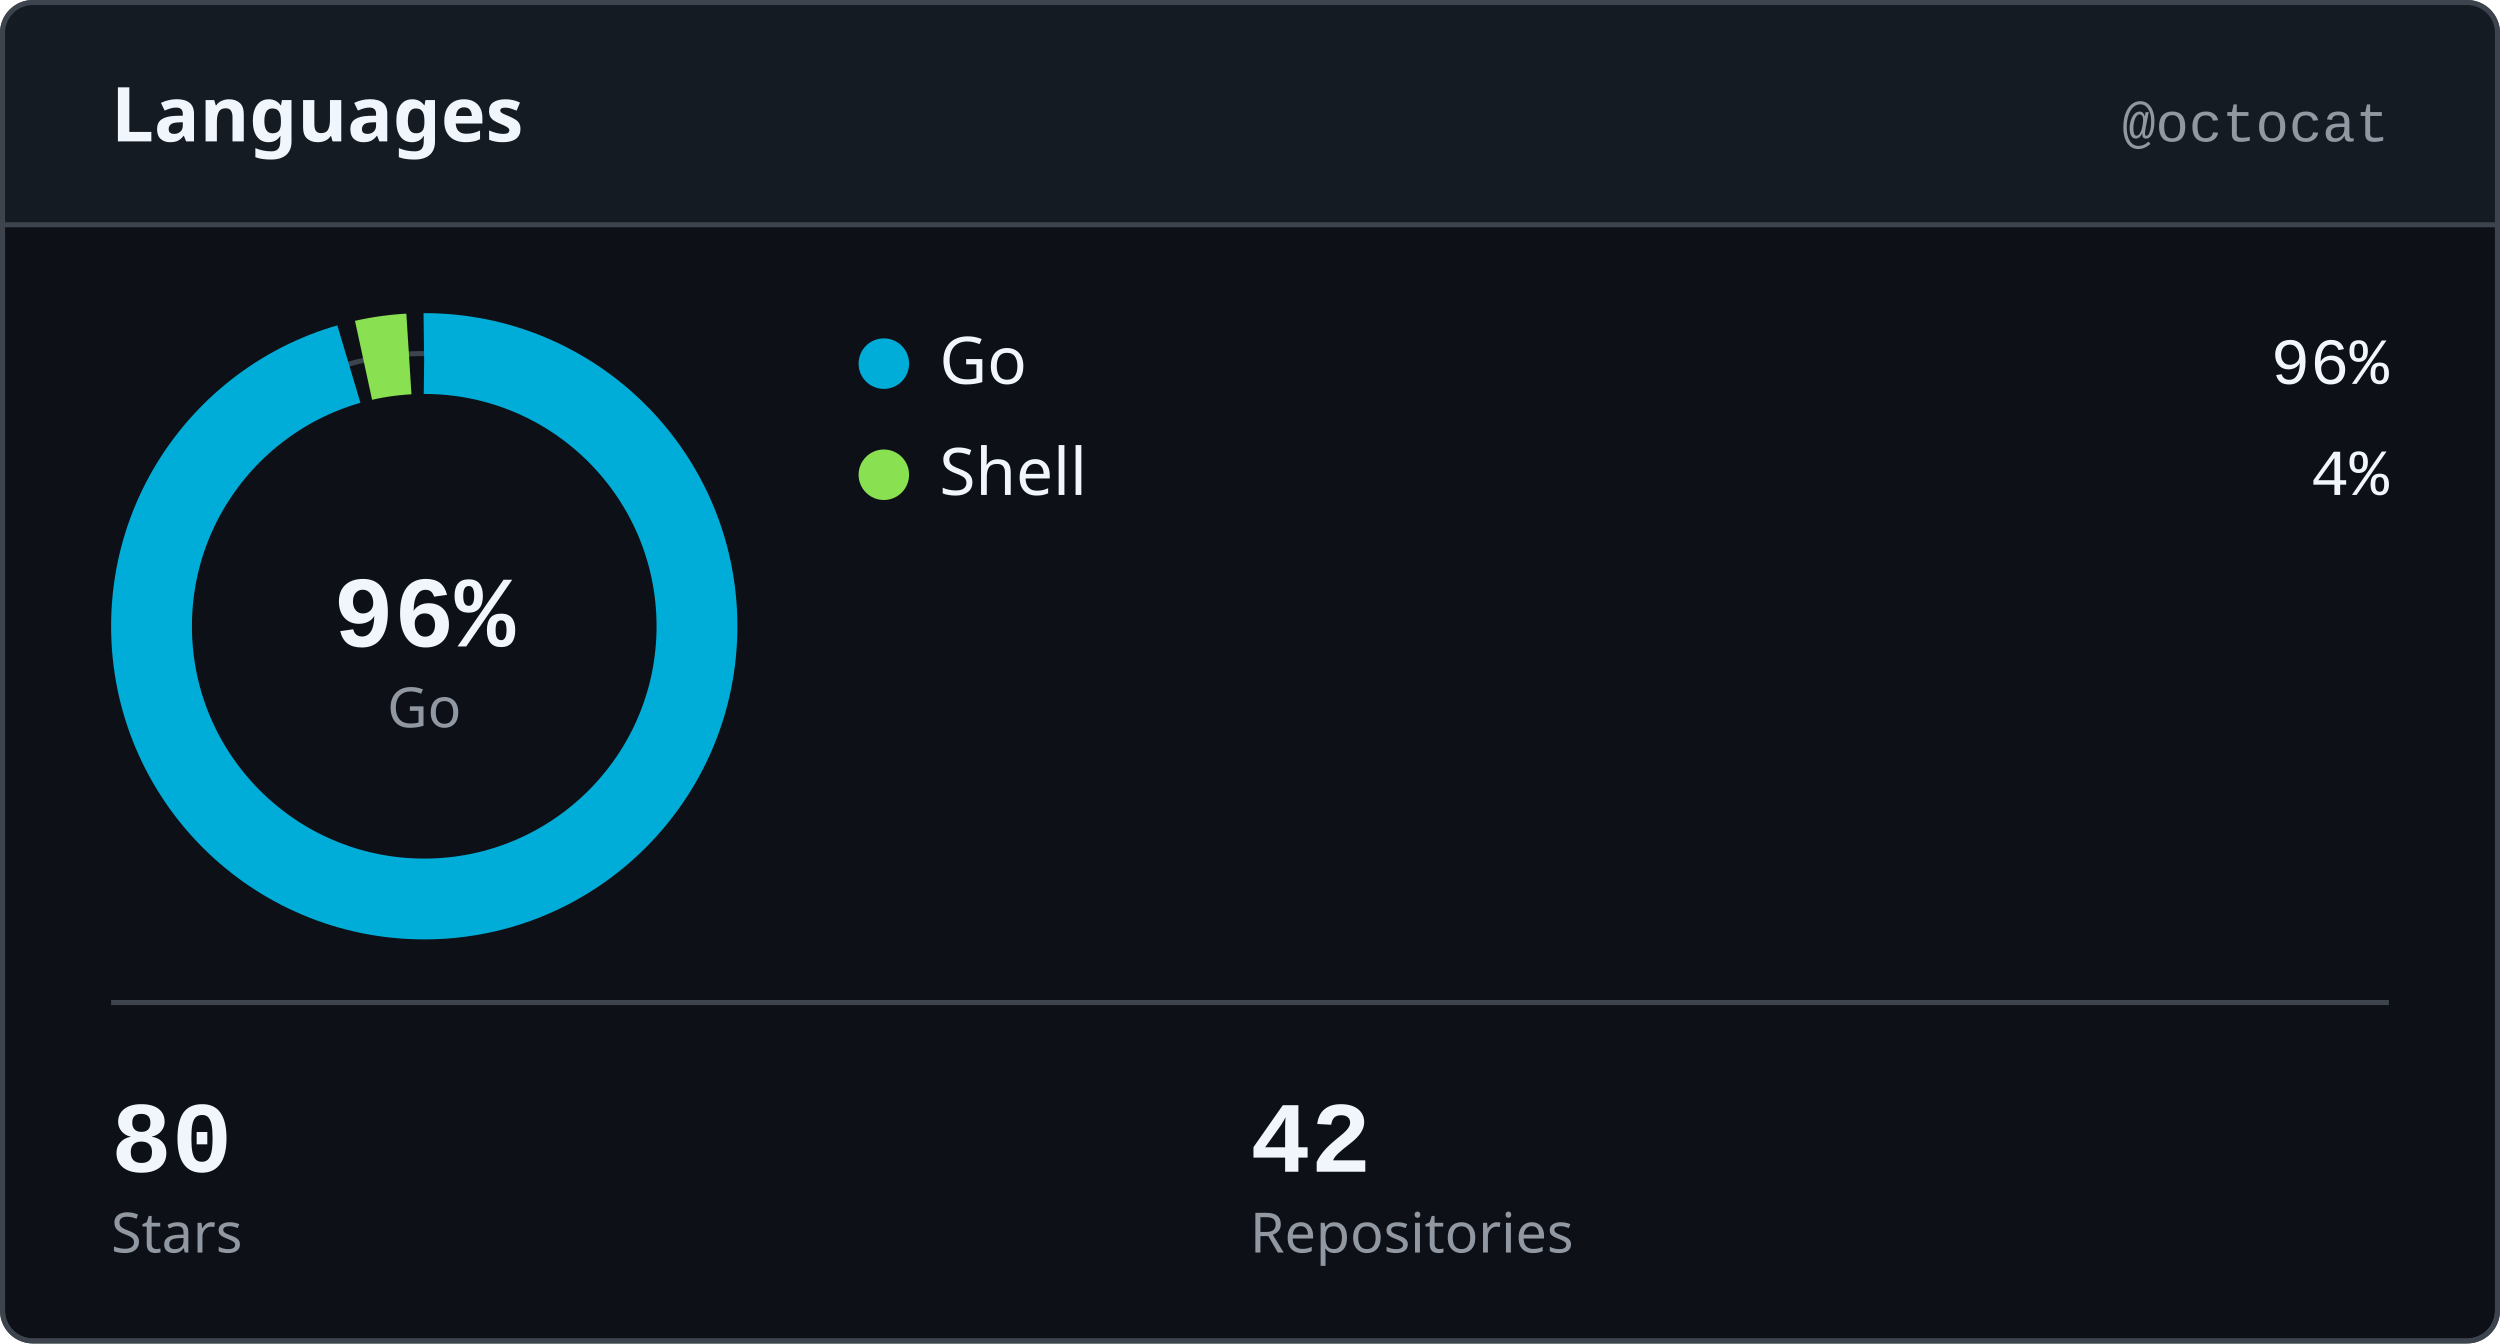
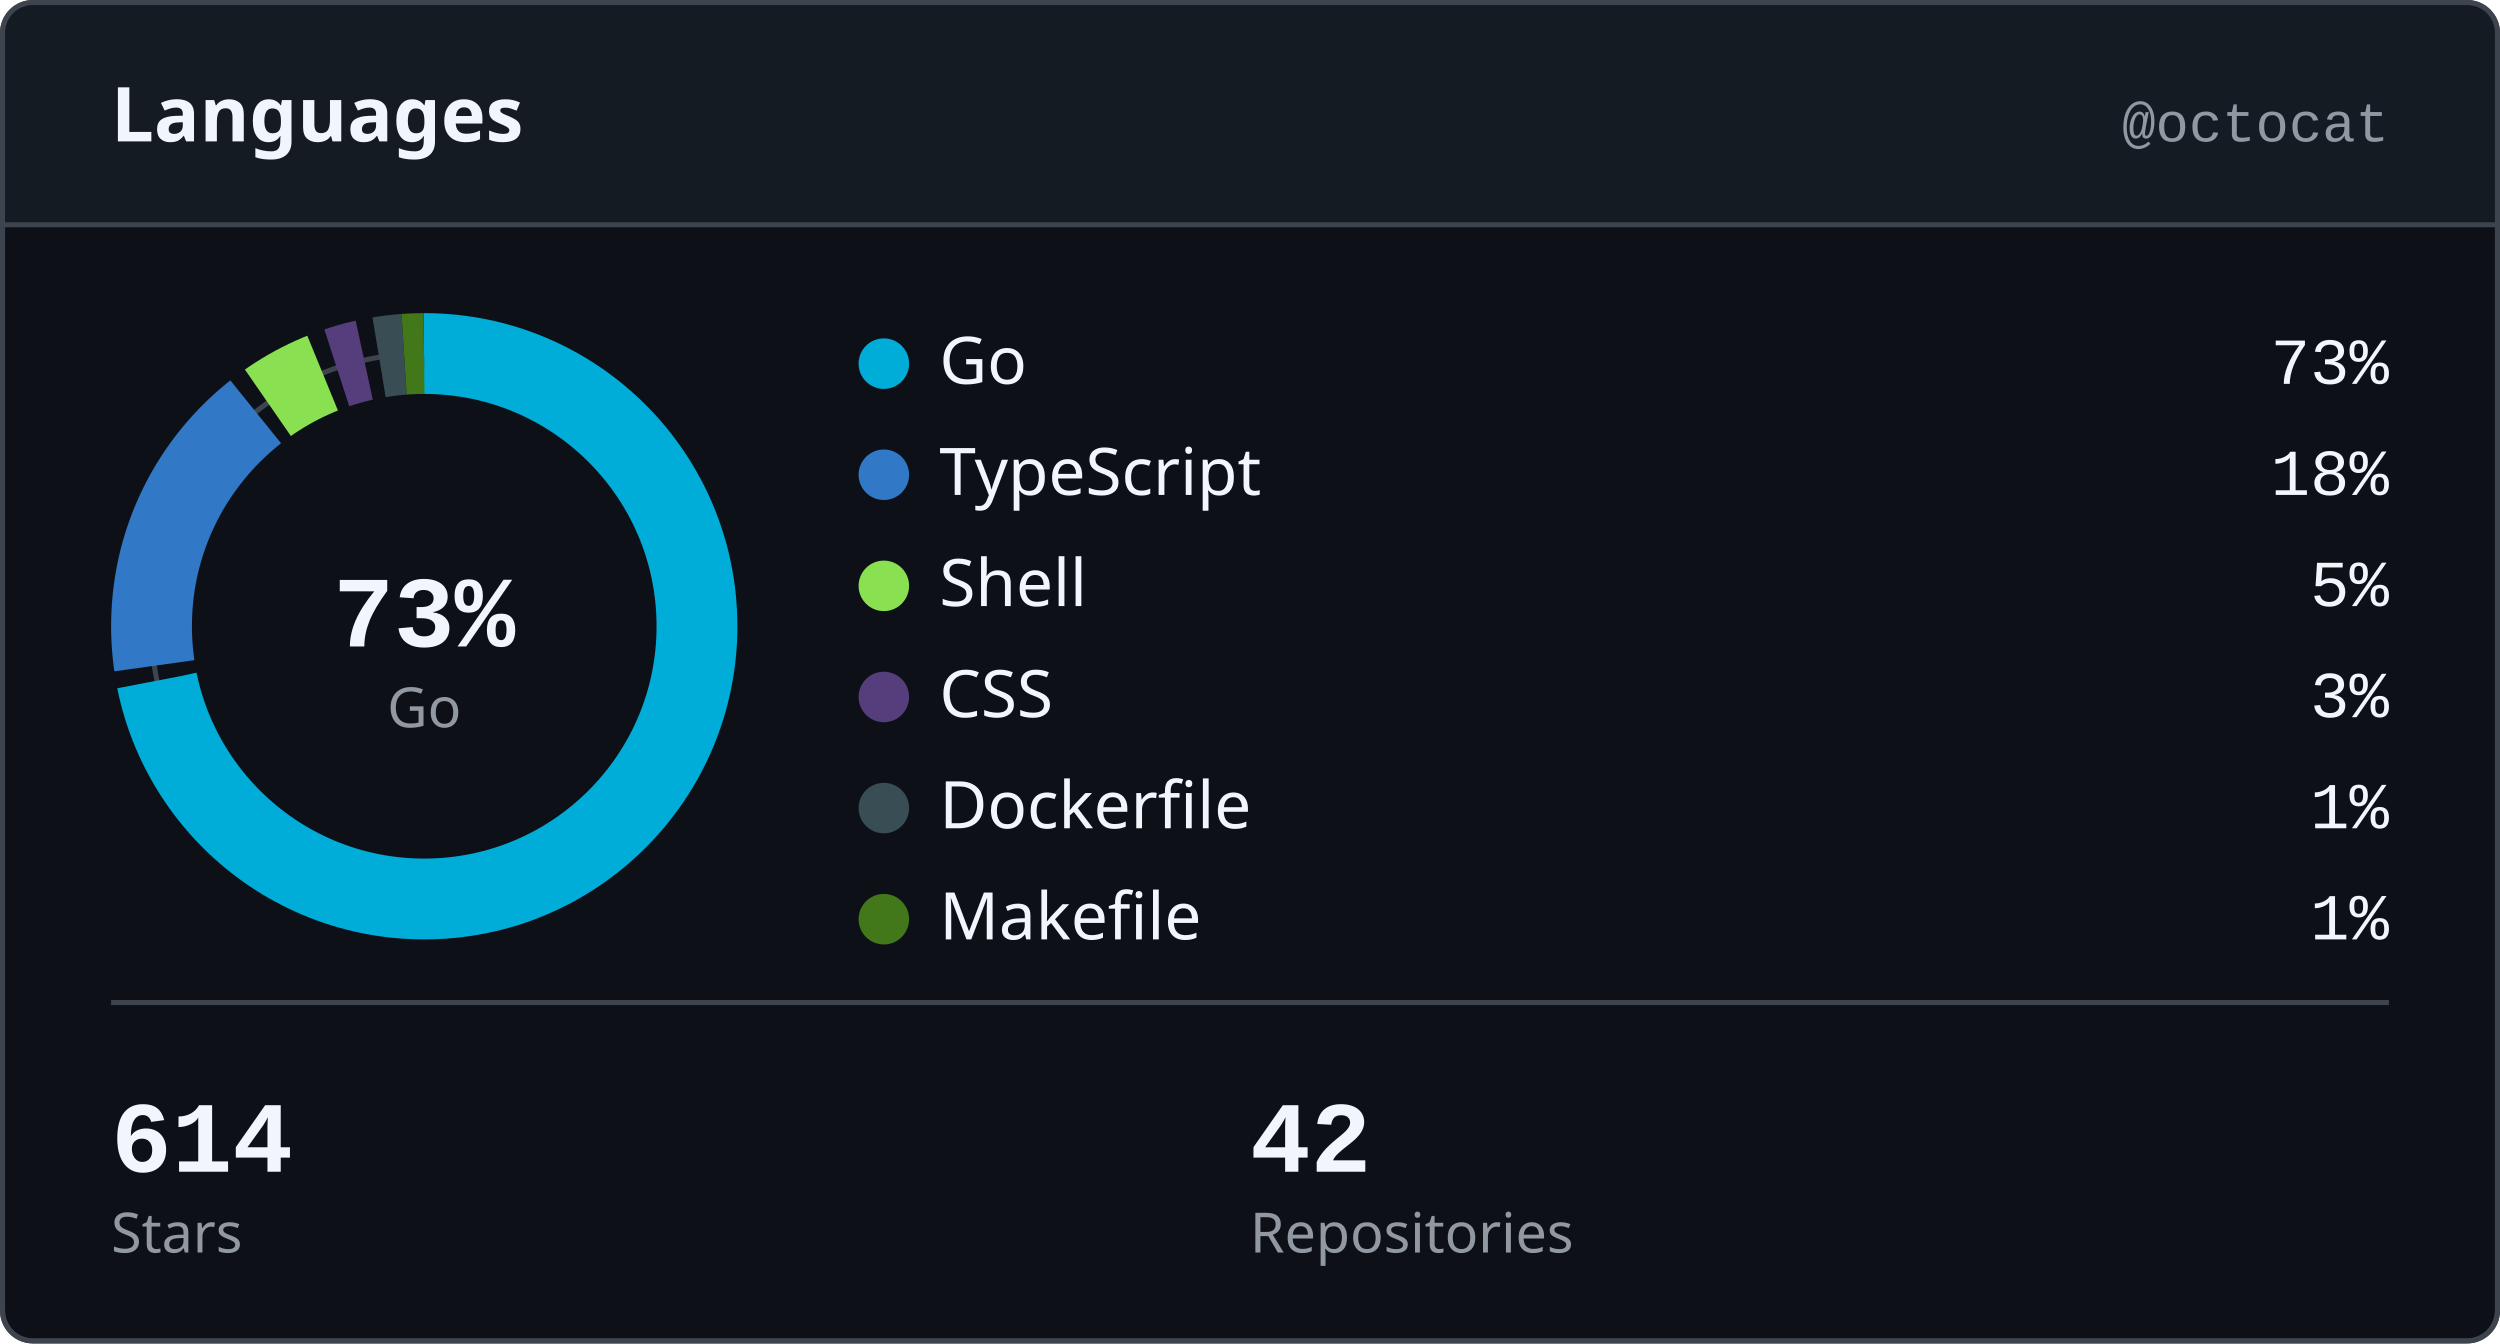
<svg xmlns="http://www.w3.org/2000/svg" width="495" height="266" viewBox="0 0 495 266" role="img" aria-labelledby="ghcTitle ghcDesc">
  <style>
.bg{fill:#0d1117;stroke:#3d444d}
.panel{fill:#151b23}
.t,.v,.big{fill:#f0f6fc}
.d,.l,.h,.s{fill:#9198a1}
.n,.c{fill:#f0f6fc}
.star,.pill-v{fill:#4493f8}
.on-accent{fill:#0d1117}
.line{stroke:#4493f8}
.area{fill:#4493f8}
.axis,.edge{stroke:#3d444d}
.track{fill:#3d444d}
.ok{fill:#3fb950}
.fg{fill:#f0f6fc}
.h0{fill:#151b23}.h1{fill:#033a16}.h2{fill:#196c2e}.h3{fill:#2ea043}.h4{fill:#56d364}
text{font-family:-apple-system,BlinkMacSystemFont,'Segoe UI','Noto Sans',Helvetica,Arial,sans-serif}
.mono{font-family:ui-monospace,SFMono-Regular,'SF Mono',Menlo,Consolas,'Liberation Mono',monospace}
.t{font-size:15px;font-weight:600}
.d{font-size:11px}
.v{font-size:22px;font-weight:600;font-family:ui-monospace,SFMono-Regular,'SF Mono',Menlo,Consolas,'Liberation Mono',monospace}
.big{font-size:20px;font-weight:600;font-family:ui-monospace,SFMono-Regular,'SF Mono',Menlo,Consolas,'Liberation Mono',monospace}
.l{font-size:11px}
.h{font-size:14px;font-weight:600}
.n{font-size:13px}
.s{font-size:11px}
.c{font-size:13px;font-weight:500;font-family:ui-monospace,SFMono-Regular,'SF Mono',Menlo,Consolas,'Liberation Mono',monospace}
.line{fill:none;stroke-width:2;stroke-linecap:round;stroke-linejoin:round}
.area{opacity:0.12;stroke:none}
.axis{stroke-width:1}
.edge{fill:none;stroke-width:1}
</style>
  <rect class="bg" x="0.5" y="0.5" width="494" height="265" rx="6" />
  <path class="panel" d="M0.5,44 V6.5 A6,6 0 0 1 6.5,0.5 H488.5 A6,6 0 0 1 494.5,6.5 V44 Z" />
  <line class="axis" x1="0.5" y1="44.5" x2="494.5" y2="44.5" />
  <rect class="edge" x="0.5" y="0.5" width="494" height="265" rx="6" />
  <text class="t" x="22" y="28" text-anchor="start">Languages</text>
  <text class="d mono" x="473" y="28" text-anchor="end">@octocat</text>
  <circle class="edge" cx="84" cy="124" r="54" stroke-width="16" />
-   <circle cx="84" cy="124" r="54" fill="none" stroke="#00add8" stroke-width="16" stroke-dasharray="324.21 15.08" stroke-dashoffset="-0" transform="rotate(-90 84 124)" />
-   <circle cx="84" cy="124" r="54" fill="none" stroke="#89e051" stroke-width="16" stroke-dasharray="9.08 330.21" stroke-dashoffset="-327.21" transform="rotate(-90 84 124)" />
-   <text class="big t" x="84" y="128" text-anchor="middle">96%</text>
+   <circle cx="84" cy="124" r="54" fill="none" stroke="#00add8" stroke-width="16" stroke-dasharray="243.65 95.64" stroke-dashoffset="-0" transform="rotate(-90 84 124)" />
+   <circle cx="84" cy="124" r="54" fill="none" stroke="#3178c6" stroke-width="16" stroke-dasharray="56.7 282.59" stroke-dashoffset="-246.65" transform="rotate(-90 84 124)" />
+   <circle cx="84" cy="124" r="54" fill="none" stroke="#89e051" stroke-width="16" stroke-dasharray="12.35 326.94" stroke-dashoffset="-306.36" transform="rotate(-90 84 124)" />
+   <circle cx="84" cy="124" r="54" fill="none" stroke="#563d7c" stroke-width="16" stroke-dasharray="5.64 333.65" stroke-dashoffset="-321.71" transform="rotate(-90 84 124)" />
+   <circle cx="84" cy="124" r="54" fill="none" stroke="#384d54" stroke-width="16" stroke-dasharray="4.99 334.3" stroke-dashoffset="-330.35" transform="rotate(-90 84 124)" />
+   <circle cx="84" cy="124" r="54" fill="none" stroke="#427819" stroke-width="16" stroke-dasharray="3.95 335.34" stroke-dashoffset="-335.34" transform="rotate(-90 84 124)" />
+   <text class="big t" x="84" y="128" text-anchor="middle">73%</text>
  <text class="s" x="84" y="144" text-anchor="middle">Go</text>
  <circle cx="175" cy="72" r="5" fill="#00add8" />
  <text class="n" x="186" y="76" text-anchor="start">Go</text>
-   <text class="c" x="473" y="76" text-anchor="end">96%</text>
-   <circle cx="175" cy="94" r="5" fill="#89e051" />
-   <text class="n" x="186" y="98" text-anchor="start">Shell</text>
-   <text class="c" x="473" y="98" text-anchor="end">4%</text>
+   <text class="c" x="473" y="76" text-anchor="end">73%</text>
+   <circle cx="175" cy="94" r="5" fill="#3178c6" />
+   <text class="n" x="186" y="98" text-anchor="start">TypeScript</text>
+   <text class="c" x="473" y="98" text-anchor="end">18%</text>
+   <circle cx="175" cy="116" r="5" fill="#89e051" />
+   <text class="n" x="186" y="120" text-anchor="start">Shell</text>
+   <text class="c" x="473" y="120" text-anchor="end">5%</text>
+   <circle cx="175" cy="138" r="5" fill="#563d7c" />
+   <text class="n" x="186" y="142" text-anchor="start">CSS</text>
+   <text class="c" x="473" y="142" text-anchor="end">3%</text>
+   <circle cx="175" cy="160" r="5" fill="#384d54" />
+   <text class="n" x="186" y="164" text-anchor="start">Dockerfile</text>
+   <text class="c" x="473" y="164" text-anchor="end">1%</text>
+   <circle cx="175" cy="182" r="5" fill="#427819" />
+   <text class="n" x="186" y="186" text-anchor="start">Makefile</text>
+   <text class="c" x="473" y="186" text-anchor="end">1%</text>
  <line class="axis" x1="22" y1="198.5" x2="473" y2="198.5" />
-   <text class="big" x="22" y="232" text-anchor="start">80</text>
+   <text class="big" x="22" y="232" text-anchor="start">614</text>
  <text class="l" x="22" y="248" text-anchor="start">Stars</text>
  <text class="big" x="247.5" y="232" text-anchor="start">42</text>
  <text class="l" x="247.5" y="248" text-anchor="start">Repositories</text>
</svg>
